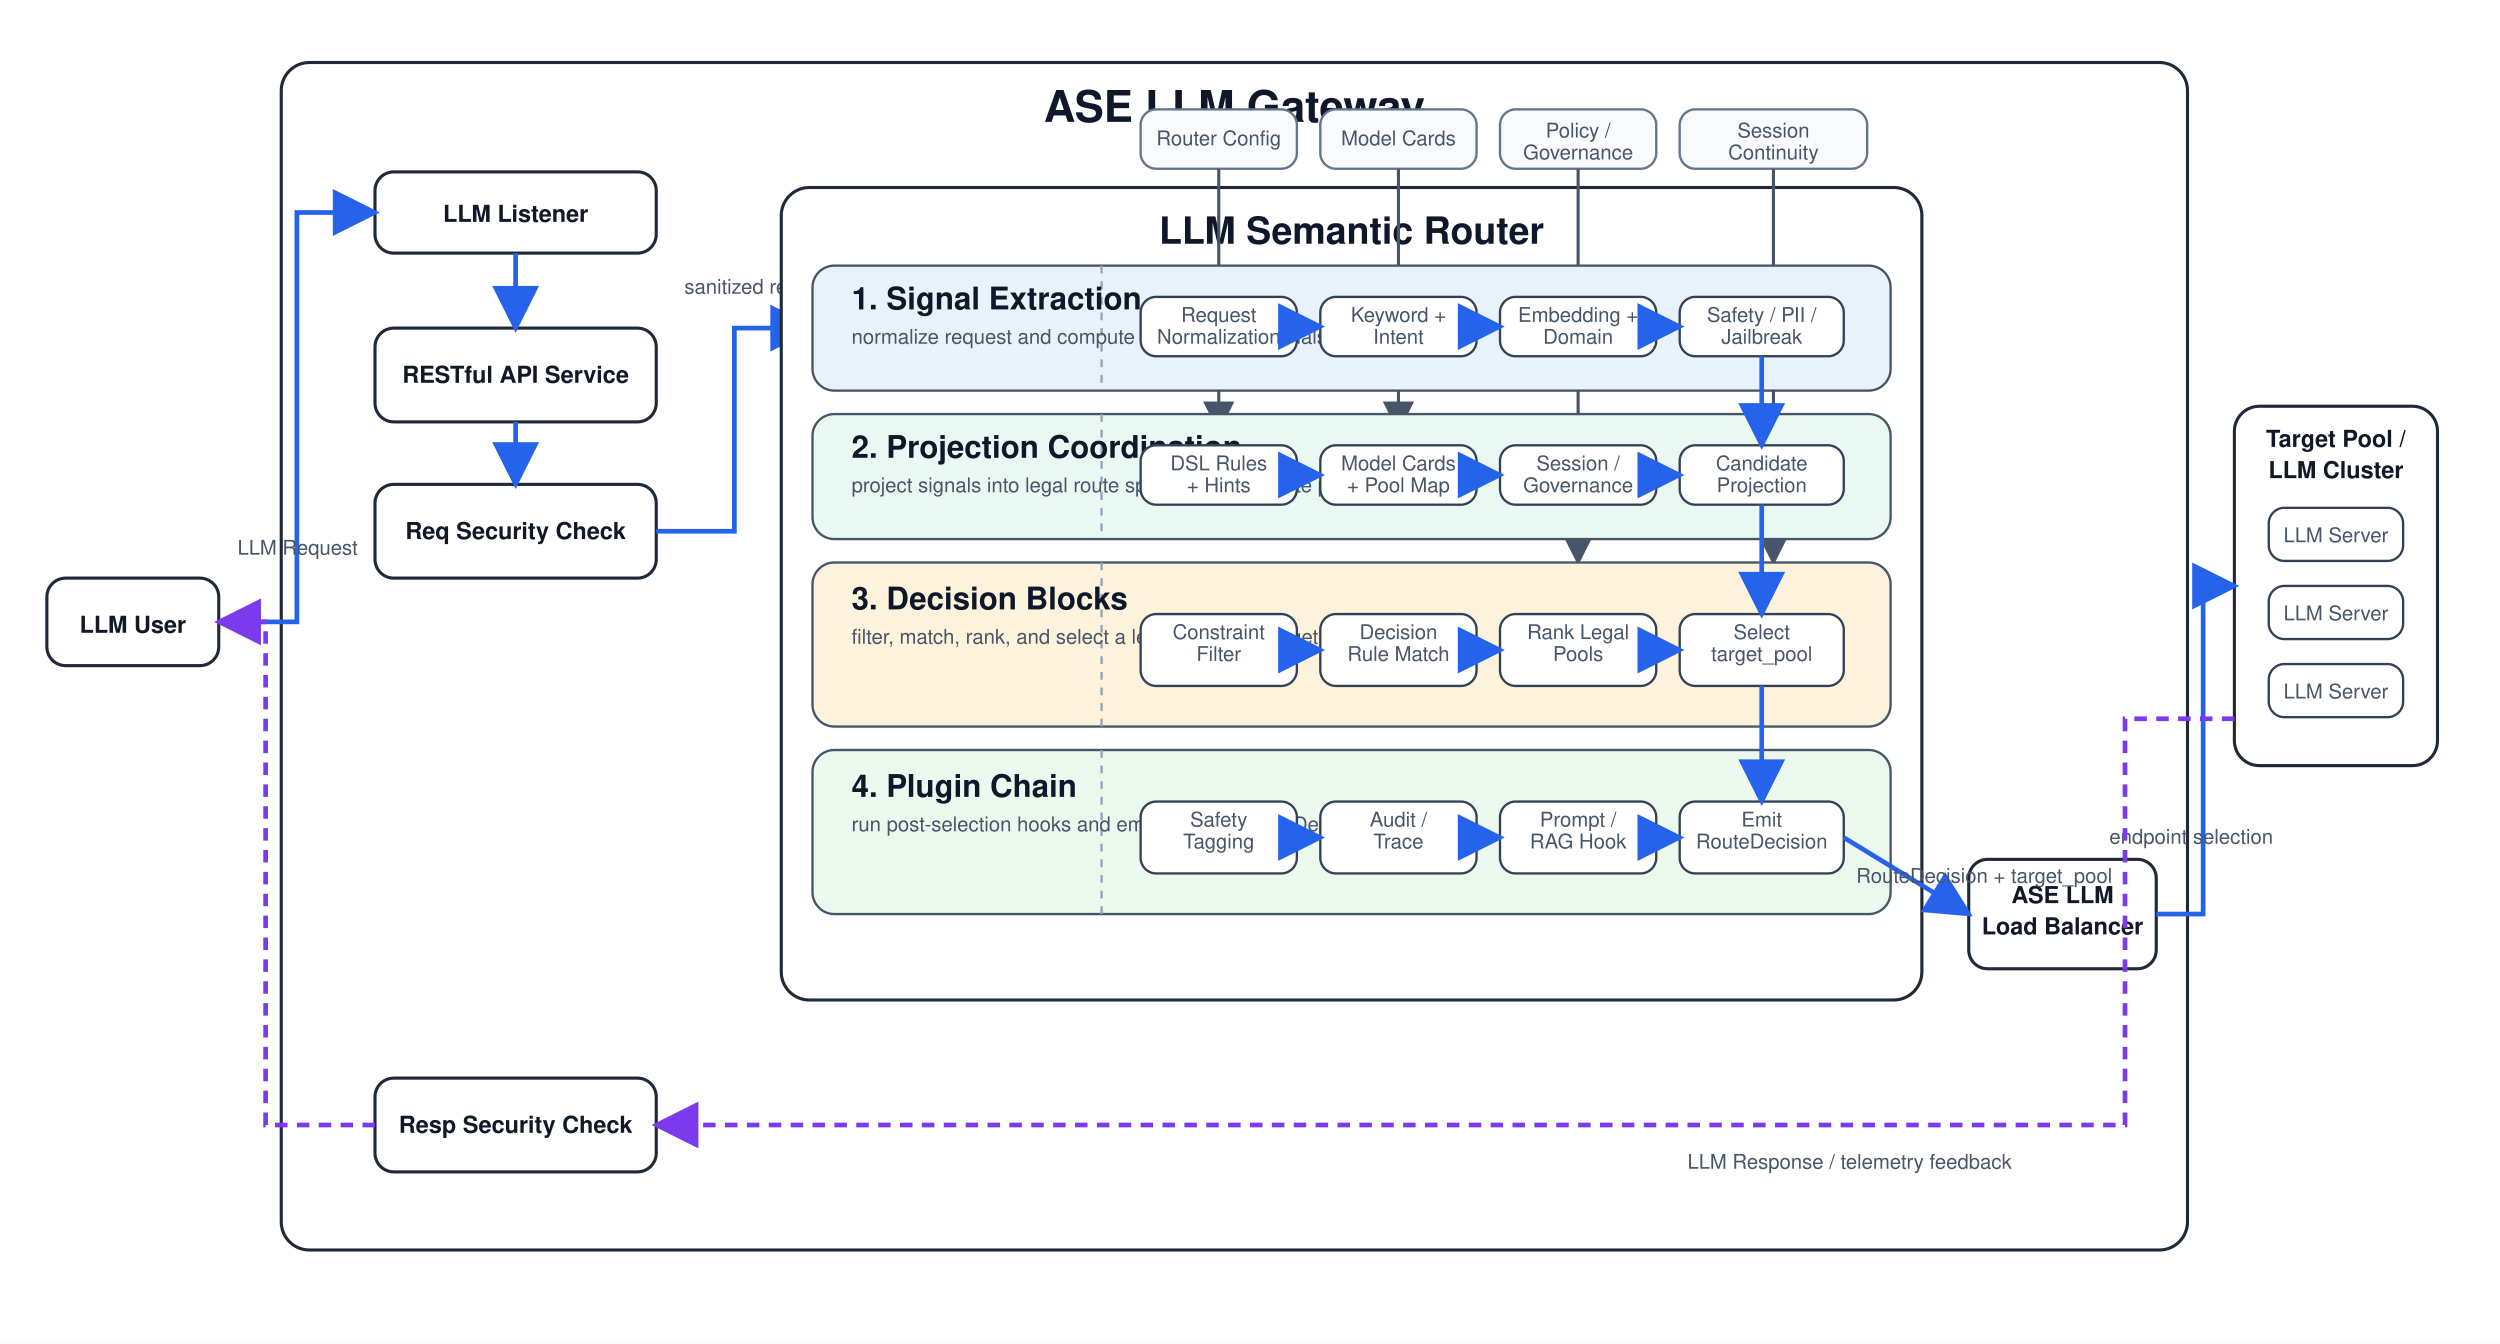
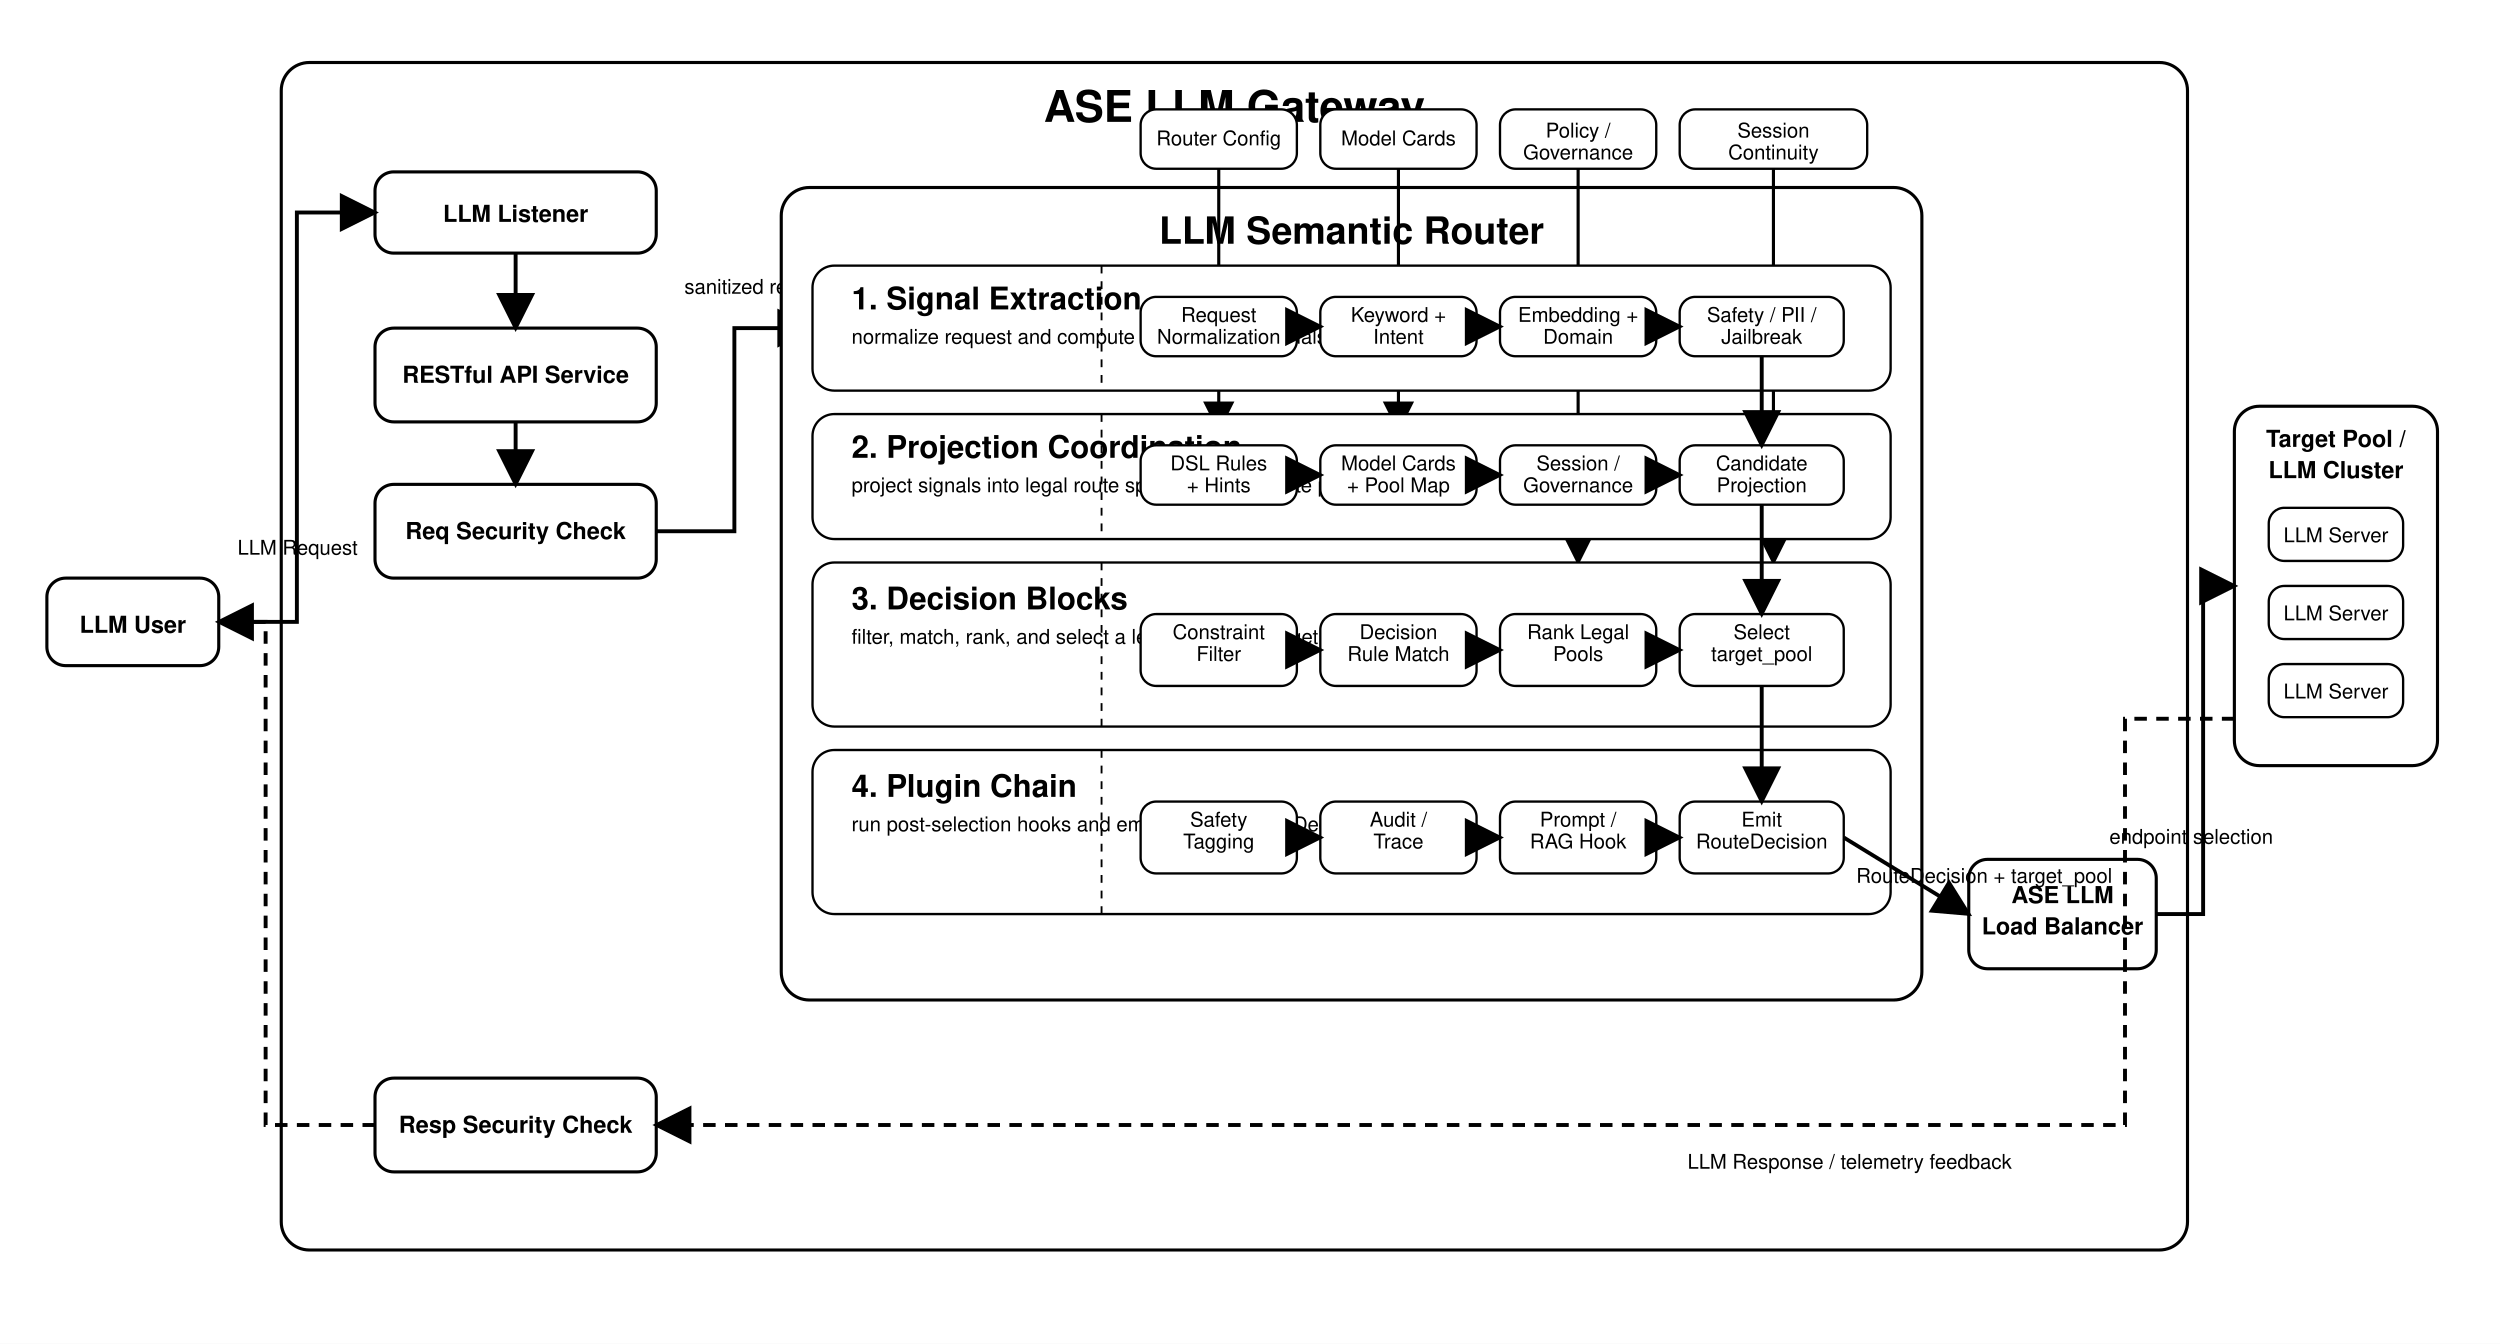
<svg xmlns="http://www.w3.org/2000/svg" width="1600" height="860" viewBox="0 0 1600 860" version="1.1">
  <defs>
    <style>
-       .title { font-family: Helvetica, Arial, sans-serif; font-size: 28px; font-weight: 700; fill: #0f172a; }
-       .subtitle { font-family: Helvetica, Arial, sans-serif; font-size: 24px; font-weight: 700; fill: #0f172a; }
-       .section-title { font-family: Helvetica, Arial, sans-serif; font-size: 20px; font-weight: 700; fill: #0f172a; }
-       .label { font-family: Helvetica, Arial, sans-serif; font-size: 15px; font-weight: 600; fill: #111827; }
-       .small { font-family: Helvetica, Arial, sans-serif; font-size: 13px; fill: #475569; }
-       .box { fill: #ffffff; stroke: #1f2937; stroke-width: 2; }
-       .node { fill: #ffffff; stroke: #334155; stroke-width: 1.5; }
-       .band { stroke: #475569; stroke-width: 1.5; }
-       .band-blue { fill: #e9f2fb; }
-       .band-teal { fill: #eaf8f4; }
-       .band-amber { fill: #fdf3dc; }
-       .band-green { fill: #ecf8ee; }
-       .config { fill: #f8fafc; stroke: #64748b; stroke-width: 1.5; }
-       .request { fill: none; stroke: #2563eb; stroke-width: 3; marker-end: url(#arrow-blue); }
-       .response { fill: none; stroke: #7c3aed; stroke-width: 3; stroke-dasharray: 8 6; marker-end: url(#arrow-purple); }
-       .config-line { fill: none; stroke: #475569; stroke-width: 2; marker-end: url(#arrow-gray); }
-       .divider { fill: none; stroke: #94a3b8; stroke-width: 1.5; stroke-dasharray: 5 5; }
+       .title { font-family: Helvetica, Arial, sans-serif; font-size: 28px; font-weight: 700; fill: #000000; }
+       .subtitle { font-family: Helvetica, Arial, sans-serif; font-size: 24px; font-weight: 700; fill: #000000; }
+       .section-title { font-family: Helvetica, Arial, sans-serif; font-size: 20px; font-weight: 700; fill: #000000; }
+       .label { font-family: Helvetica, Arial, sans-serif; font-size: 15px; font-weight: 600; fill: #000000; }
+       .small { font-family: Helvetica, Arial, sans-serif; font-size: 13px; fill: #000000; }
+       .box { fill: #ffffff; stroke: #000000; stroke-width: 2; }
+       .node { fill: #ffffff; stroke: #000000; stroke-width: 1.5; }
+       .band { fill: #ffffff; stroke: #000000; stroke-width: 1.5; }
+       .band-blue { fill: #ffffff; }
+       .band-teal { fill: #ffffff; }
+       .band-amber { fill: #ffffff; }
+       .band-green { fill: #ffffff; }
+       .config { fill: #ffffff; stroke: #000000; stroke-width: 1.5; }
+       .request { fill: none; stroke: #000000; stroke-width: 2.5; marker-end: url(#arrow-blue); }
+       .response { fill: none; stroke: #000000; stroke-width: 2.5; stroke-dasharray: 8 6; marker-end: url(#arrow-purple); }
+       .config-line { fill: none; stroke: #000000; stroke-width: 2; marker-end: url(#arrow-gray); }
+       .divider { fill: none; stroke: #000000; stroke-width: 1.2; stroke-dasharray: 5 5; }
    </style>
    <marker id="arrow-blue" markerWidth="10" markerHeight="10" refX="9" refY="5" orient="auto" markerUnits="strokeWidth">
-       <path d="M 0 0 L 10 5 L 0 10 z" fill="#2563eb" />
+       <path d="M 0 0 L 10 5 L 0 10 z" fill="#000000" />
    </marker>
    <marker id="arrow-purple" markerWidth="10" markerHeight="10" refX="9" refY="5" orient="auto" markerUnits="strokeWidth">
-       <path d="M 0 0 L 10 5 L 0 10 z" fill="#7c3aed" />
+       <path d="M 0 0 L 10 5 L 0 10 z" fill="#000000" />
    </marker>
    <marker id="arrow-gray" markerWidth="10" markerHeight="10" refX="9" refY="5" orient="auto" markerUnits="strokeWidth">
-       <path d="M 0 0 L 10 5 L 0 10 z" fill="#475569" />
+       <path d="M 0 0 L 10 5 L 0 10 z" fill="#000000" />
    </marker>
  </defs>
  <rect x="0" y="0" width="1600" height="860" fill="#ffffff" />
  <rect x="180" y="40" width="1220" height="760" rx="18" class="box" />
  <text x="790" y="78" text-anchor="middle" class="title">ASE LLM Gateway</text>
  <rect x="30" y="370" width="110" height="56" rx="12" class="box" />
  <text x="85" y="405" text-anchor="middle" class="label">LLM User</text>
  <rect x="240" y="110" width="180" height="52" rx="12" class="box" />
  <text x="330" y="142" text-anchor="middle" class="label">LLM Listener</text>
  <rect x="240" y="210" width="180" height="60" rx="12" class="box" />
  <text x="330" y="245" text-anchor="middle" class="label">RESTful API Service</text>
  <rect x="240" y="310" width="180" height="60" rx="12" class="box" />
  <text x="330" y="345" text-anchor="middle" class="label">Req Security Check</text>
  <rect x="240" y="690" width="180" height="60" rx="12" class="box" />
  <text x="330" y="725" text-anchor="middle" class="label">Resp Security Check</text>
  <path d="M 140 398 L 190 398 L 190 136 L 240 136" class="request" />
  <text x="152" y="355" class="small">LLM Request</text>
  <path d="M 330 162 L 330 210" class="request" />
  <path d="M 330 270 L 330 310" class="request" />
  <path d="M 420 340 L 470 340 L 470 210 L 520 210" class="request" />
  <text x="438" y="188" class="small">sanitized request</text>
-   <rect x="500" y="120" width="730" height="520" rx="18" class="box" fill="#f8fafc" />
+   <rect x="500" y="120" width="730" height="520" rx="18" class="box" fill="#ffffff" />
  <text x="865" y="156" text-anchor="middle" class="subtitle">LLM Semantic Router</text>
  <rect x="730" y="70" width="100" height="38" rx="10" class="config" />
  <text x="780" y="93" text-anchor="middle" class="small">Router Config</text>
  <rect x="845" y="70" width="100" height="38" rx="10" class="config" />
  <text x="895" y="93" text-anchor="middle" class="small">Model Cards</text>
  <rect x="960" y="70" width="100" height="38" rx="10" class="config" />
  <text x="1010" y="88" text-anchor="middle" class="small">Policy /</text>
  <text x="1010" y="102" text-anchor="middle" class="small">Governance</text>
  <rect x="1075" y="70" width="120" height="38" rx="10" class="config" />
  <text x="1135" y="88" text-anchor="middle" class="small">Session</text>
  <text x="1135" y="102" text-anchor="middle" class="small">Continuity</text>
  <path d="M 780 108 L 780 275" class="config-line" />
  <path d="M 895 108 L 895 275" class="config-line" />
  <path d="M 1010 108 L 1010 360" class="config-line" />
  <path d="M 1135 108 L 1135 360" class="config-line" />
  <rect x="520" y="170" width="690" height="80" rx="14" class="band band-blue" />
  <line x1="705" y1="170" x2="705" y2="250" class="divider" />
  <text x="545" y="198" class="section-title">1. Signal Extraction</text>
  <text x="545" y="220" class="small">normalize request and compute typed routing signals</text>
  <rect x="730" y="190" width="100" height="38" rx="10" class="node" />
  <text x="780" y="206" text-anchor="middle" class="small">Request</text>
  <text x="780" y="220" text-anchor="middle" class="small">Normalization</text>
  <rect x="845" y="190" width="100" height="38" rx="10" class="node" />
  <text x="895" y="206" text-anchor="middle" class="small">Keyword +</text>
  <text x="895" y="220" text-anchor="middle" class="small">Intent</text>
  <rect x="960" y="190" width="100" height="38" rx="10" class="node" />
  <text x="1010" y="206" text-anchor="middle" class="small">Embedding +</text>
  <text x="1010" y="220" text-anchor="middle" class="small">Domain</text>
  <rect x="1075" y="190" width="105" height="38" rx="10" class="node" />
  <text x="1127.5" y="206" text-anchor="middle" class="small">Safety / PII /</text>
  <text x="1127.5" y="220" text-anchor="middle" class="small">Jailbreak</text>
  <path d="M 830 209 L 845 209" class="request" />
  <path d="M 945 209 L 960 209" class="request" />
  <path d="M 1060 209 L 1075 209" class="request" />
  <rect x="520" y="265" width="690" height="80" rx="14" class="band band-teal" />
  <line x1="705" y1="265" x2="705" y2="345" class="divider" />
  <text x="545" y="293" class="section-title">2. Projection Coordination</text>
  <text x="545" y="315" class="small">project signals into legal route space and candidate pools</text>
  <rect x="730" y="285" width="100" height="38" rx="10" class="node" />
  <text x="780" y="301" text-anchor="middle" class="small">DSL Rules</text>
  <text x="780" y="315" text-anchor="middle" class="small">+ Hints</text>
  <rect x="845" y="285" width="100" height="38" rx="10" class="node" />
  <text x="895" y="301" text-anchor="middle" class="small">Model Cards</text>
  <text x="895" y="315" text-anchor="middle" class="small">+ Pool Map</text>
  <rect x="960" y="285" width="100" height="38" rx="10" class="node" />
  <text x="1010" y="301" text-anchor="middle" class="small">Session /</text>
  <text x="1010" y="315" text-anchor="middle" class="small">Governance</text>
  <rect x="1075" y="285" width="105" height="38" rx="10" class="node" />
  <text x="1127.5" y="301" text-anchor="middle" class="small">Candidate</text>
  <text x="1127.5" y="315" text-anchor="middle" class="small">Projection</text>
  <path d="M 830 304 L 845 304" class="request" />
  <path d="M 945 304 L 960 304" class="request" />
  <path d="M 1060 304 L 1075 304" class="request" />
  <path d="M 1127.5 228 L 1127.5 285" class="request" />
  <rect x="520" y="360" width="690" height="105" rx="14" class="band band-amber" />
  <line x1="705" y1="360" x2="705" y2="465" class="divider" />
  <text x="545" y="390" class="section-title">3. Decision Blocks</text>
  <text x="545" y="412" class="small">filter, match, rank, and select a legal semantic target</text>
  <rect x="730" y="393" width="100" height="46" rx="10" class="node" />
  <text x="780" y="409" text-anchor="middle" class="small">Constraint</text>
  <text x="780" y="423" text-anchor="middle" class="small">Filter</text>
  <rect x="845" y="393" width="100" height="46" rx="10" class="node" />
  <text x="895" y="409" text-anchor="middle" class="small">Decision</text>
  <text x="895" y="423" text-anchor="middle" class="small">Rule Match</text>
  <rect x="960" y="393" width="100" height="46" rx="10" class="node" />
  <text x="1010" y="409" text-anchor="middle" class="small">Rank Legal</text>
  <text x="1010" y="423" text-anchor="middle" class="small">Pools</text>
  <rect x="1075" y="393" width="105" height="46" rx="10" class="node" />
  <text x="1127.5" y="409" text-anchor="middle" class="small">Select</text>
  <text x="1127.5" y="423" text-anchor="middle" class="small">target_pool</text>
  <path d="M 830 416 L 845 416" class="request" />
  <path d="M 945 416 L 960 416" class="request" />
  <path d="M 1060 416 L 1075 416" class="request" />
  <path d="M 1127.5 323 L 1127.5 393" class="request" />
  <rect x="520" y="480" width="690" height="105" rx="14" class="band band-green" />
  <line x1="705" y1="480" x2="705" y2="585" class="divider" />
  <text x="545" y="510" class="section-title">4. Plugin Chain</text>
  <text x="545" y="532" class="small">run post-selection hooks and emit a formal RouteDecision</text>
  <rect x="730" y="513" width="100" height="46" rx="10" class="node" />
  <text x="780" y="529" text-anchor="middle" class="small">Safety</text>
  <text x="780" y="543" text-anchor="middle" class="small">Tagging</text>
  <rect x="845" y="513" width="100" height="46" rx="10" class="node" />
  <text x="895" y="529" text-anchor="middle" class="small">Audit /</text>
  <text x="895" y="543" text-anchor="middle" class="small">Trace</text>
  <rect x="960" y="513" width="100" height="46" rx="10" class="node" />
  <text x="1010" y="529" text-anchor="middle" class="small">Prompt /</text>
  <text x="1010" y="543" text-anchor="middle" class="small">RAG Hook</text>
  <rect x="1075" y="513" width="105" height="46" rx="10" class="node" />
  <text x="1127.5" y="529" text-anchor="middle" class="small">Emit</text>
  <text x="1127.5" y="543" text-anchor="middle" class="small">RouteDecision</text>
  <path d="M 830 536 L 845 536" class="request" />
  <path d="M 945 536 L 960 536" class="request" />
  <path d="M 1060 536 L 1075 536" class="request" />
  <path d="M 1127.5 439 L 1127.5 513" class="request" />
  <rect x="1260" y="550" width="120" height="70" rx="12" class="box" />
  <text x="1320" y="578" text-anchor="middle" class="label">ASE LLM</text>
  <text x="1320" y="598" text-anchor="middle" class="label">Load Balancer</text>
  <path d="M 1180 536 L 1260 585" class="request" />
  <text x="1188" y="565" class="small">RouteDecision + target_pool</text>
  <rect x="1430" y="260" width="130" height="230" rx="16" class="box" />
  <text x="1495" y="286" text-anchor="middle" class="label">Target Pool /</text>
  <text x="1495" y="306" text-anchor="middle" class="label">LLM Cluster</text>
  <rect x="1452" y="325" width="86" height="34" rx="10" class="node" />
  <text x="1495" y="347" text-anchor="middle" class="small">LLM Server</text>
  <rect x="1452" y="375" width="86" height="34" rx="10" class="node" />
  <text x="1495" y="397" text-anchor="middle" class="small">LLM Server</text>
  <rect x="1452" y="425" width="86" height="34" rx="10" class="node" />
  <text x="1495" y="447" text-anchor="middle" class="small">LLM Server</text>
  <path d="M 1380 585 L 1410 585 L 1410 375 L 1430 375" class="request" />
  <text x="1350" y="540" class="small">endpoint selection</text>
  <path d="M 1430 460 L 1360 460 L 1360 720 L 420 720" class="response" />
  <path d="M 240 720 L 170 720 L 170 398 L 140 398" class="response" />
  <text x="1080" y="748" class="small">LLM Response / telemetry feedback</text>
</svg>
